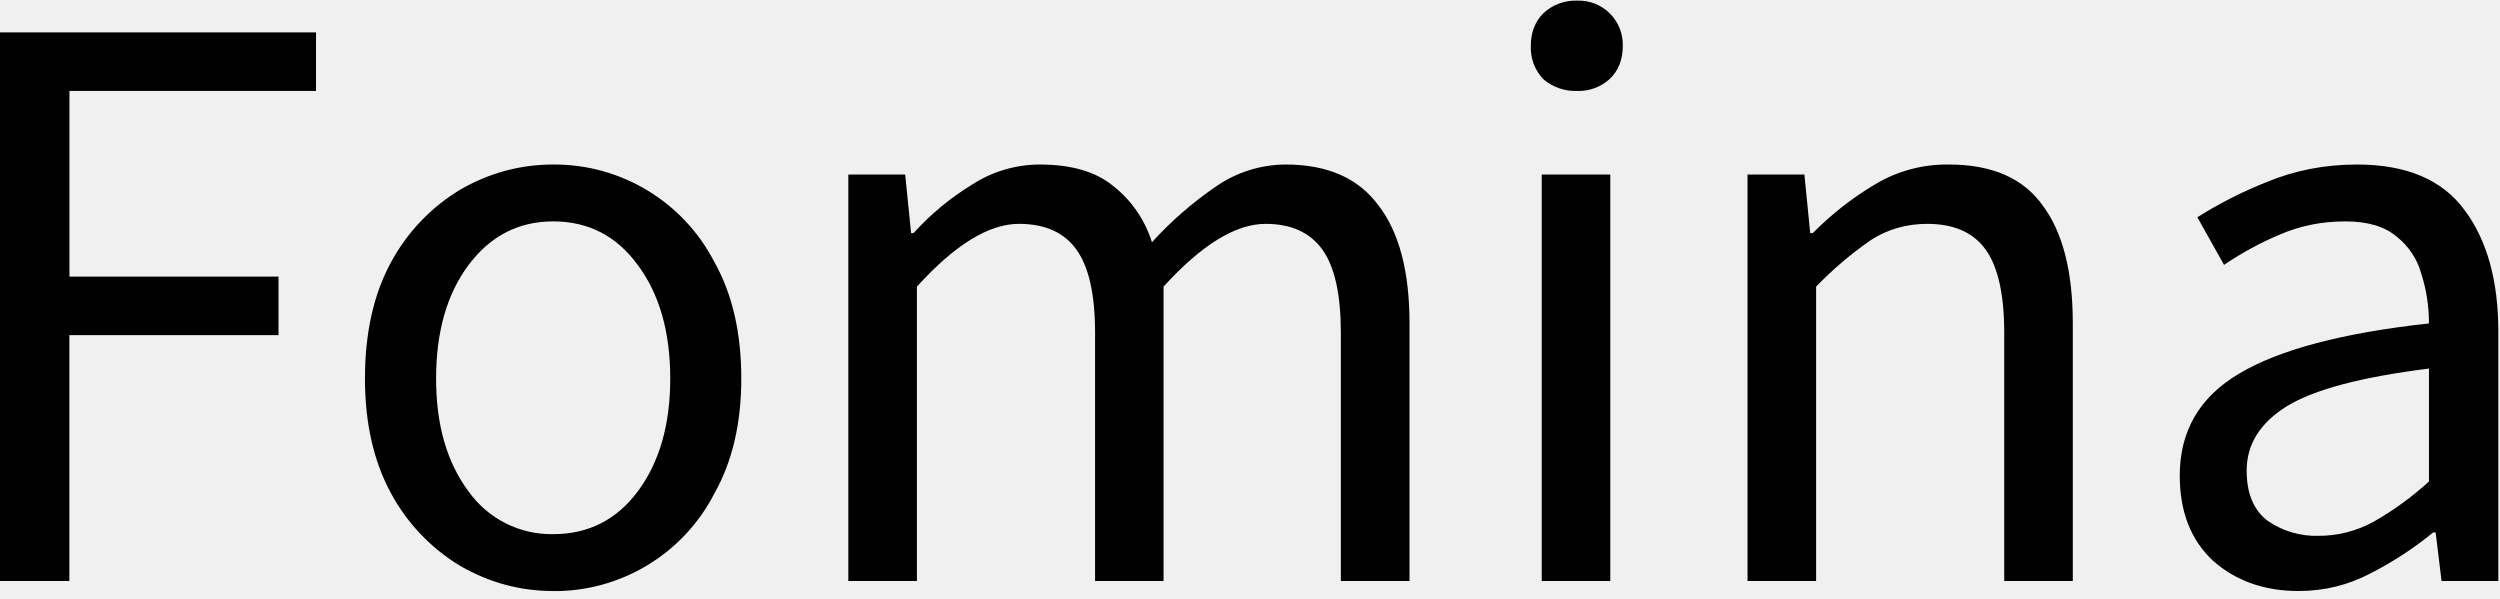
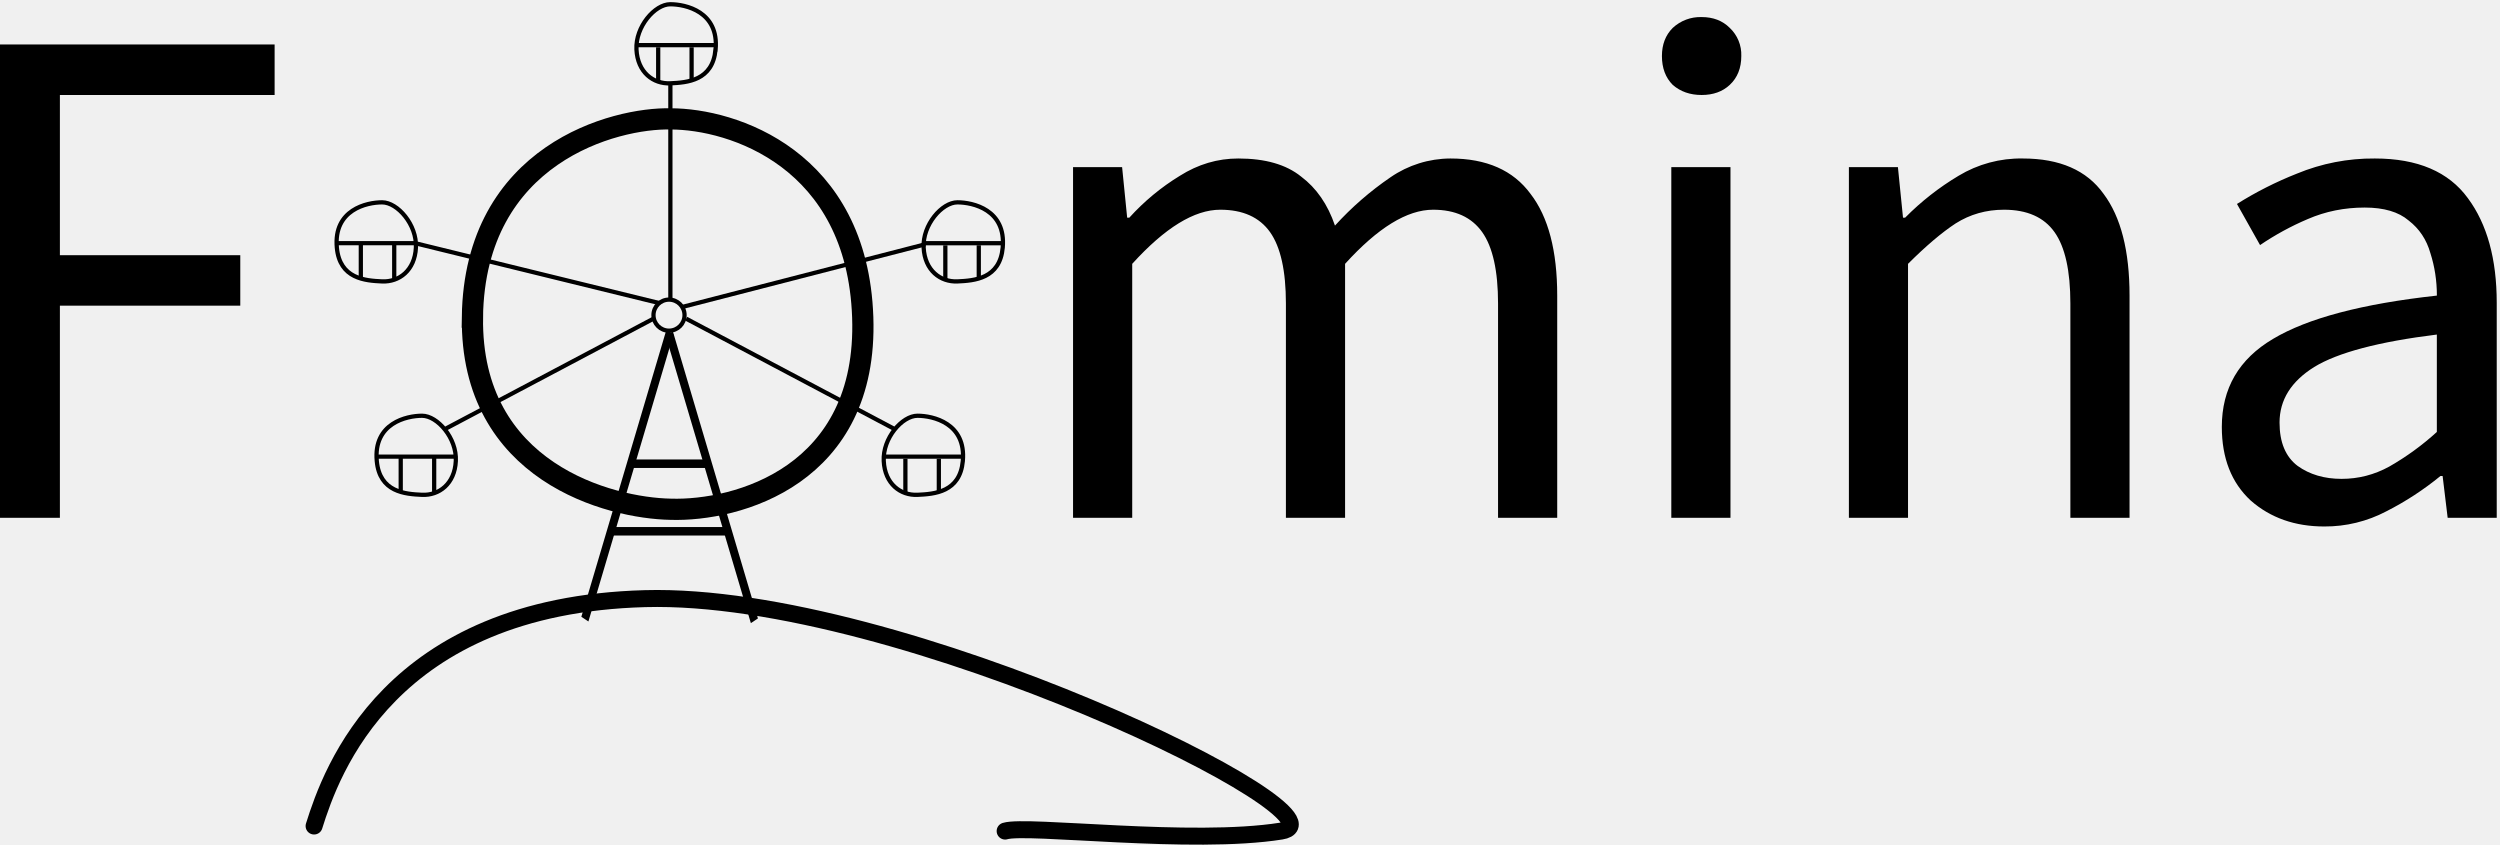
- <svg xmlns="http://www.w3.org/2000/svg" width="284" height="68" fill="none">
-   <path d="M0 66V3.68h35.9v6.65H7.89v21.09h23.75v6.65H7.88V66H0ZM62.84 67.14c-3.74 0-7.25-.95-10.55-2.85a21.58 21.58 0 0 1-7.88-8.27c-1.96-3.6-2.95-7.94-2.95-13.01 0-5.2.99-9.6 2.95-13.2a21.58 21.58 0 0 1 7.88-8.27c3.3-1.9 6.81-2.85 10.55-2.85A20.43 20.43 0 0 1 81.17 29.8c2.03 3.61 3.04 8.02 3.04 13.21 0 5.07-1.01 9.4-3.04 13.02a20.43 20.43 0 0 1-18.33 11.12Zm0-6.46c3.99 0 7.19-1.62 9.6-4.84 2.46-3.3 3.7-7.57 3.7-12.83 0-5.32-1.24-9.63-3.7-12.92-2.41-3.3-5.61-4.94-9.6-4.94-3.93 0-7.13 1.65-9.6 4.94-2.47 3.3-3.7 7.6-3.7 12.92 0 5.26 1.23 9.53 3.7 12.83a11.54 11.54 0 0 0 9.6 4.84ZM96.37 66V19.83h6.46l.67 6.65h.28a30.18 30.18 0 0 1 6.65-5.51 14.17 14.17 0 0 1 7.7-2.28c3.55 0 6.3.8 8.26 2.38a13.08 13.08 0 0 1 4.47 6.45 41.4 41.4 0 0 1 7.31-6.36 13.97 13.97 0 0 1 7.89-2.47c4.75 0 8.26 1.55 10.54 4.65 2.35 3.05 3.52 7.51 3.52 13.4V66h-7.8V37.78c0-4.3-.69-7.44-2.08-9.4-1.4-1.96-3.55-2.95-6.46-2.95-3.42 0-7.28 2.38-11.6 7.13V66h-7.78V37.78c0-4.3-.7-7.44-2.1-9.4-1.38-1.96-3.57-2.95-6.55-2.95-3.42 0-7.28 2.38-11.59 7.13V66h-7.79ZM175.14 66V19.83h7.79V66h-7.8Zm3.99-55.67a5.56 5.56 0 0 1-3.8-1.33 5.14 5.14 0 0 1-1.43-3.8c0-1.52.48-2.75 1.43-3.7a5.34 5.34 0 0 1 3.8-1.43 5.01 5.01 0 0 1 5.22 5.13c0 1.58-.5 2.85-1.52 3.8a5.21 5.21 0 0 1-3.7 1.33ZM198.52 66V19.83h6.46l.66 6.65h.29a35.35 35.35 0 0 1 7.03-5.51 15.8 15.8 0 0 1 8.45-2.28c4.88 0 8.43 1.55 10.64 4.65 2.28 3.05 3.42 7.51 3.42 13.4V66h-7.79V37.78c0-4.3-.7-7.44-2.09-9.4-1.4-1.96-3.6-2.95-6.65-2.95-2.34 0-4.46.6-6.36 1.81a41.26 41.26 0 0 0-6.27 5.32V66h-7.8ZM261.11 67.14c-3.86 0-7.1-1.14-9.69-3.42-2.53-2.34-3.8-5.57-3.8-9.69 0-5.07 2.25-8.93 6.75-11.59 4.56-2.72 11.74-4.62 21.56-5.7 0-1.96-.29-3.83-.86-5.6a8.04 8.04 0 0 0-2.84-4.28c-1.34-1.14-3.27-1.71-5.8-1.71-2.66 0-5.16.5-7.5 1.52a36.55 36.55 0 0 0-6.28 3.42l-3.03-5.41a47.88 47.88 0 0 1 7.88-4c3.17-1.32 6.59-1.99 10.26-1.99 5.64 0 9.72 1.74 12.25 5.22 2.54 3.43 3.8 8.02 3.8 13.78V66h-6.45l-.67-5.51h-.29a39.5 39.5 0 0 1-7.12 4.65c-2.53 1.33-5.26 2-8.17 2Zm2.28-6.27c2.22 0 4.3-.54 6.27-1.61a35.23 35.23 0 0 0 6.27-4.56V41.87c-7.66.95-13.05 2.38-16.15 4.28-3.04 1.9-4.56 4.33-4.56 7.31 0 2.6.8 4.5 2.38 5.7a9.65 9.65 0 0 0 5.79 1.71Z" fill="#000" />
+ <svg xmlns="http://www.w3.org/2000/svg" width="589" height="199" fill="none">
+   <g clip-path="url(#a)">
+     <path d="M0 122V10.48h64.7v11.9H14.11v37.74h42.5v11.9h-42.5V122H0ZM252.81 122V39.38h11.56l1.19 11.9h.51a54.01 54.01 0 0 1 11.9-9.86c4.3-2.72 8.9-4.08 13.77-4.08 6.35 0 11.28 1.42 14.79 4.25 3.63 2.72 6.29 6.57 7.99 11.56a74.09 74.09 0 0 1 13.09-11.39 25 25 0 0 1 14.11-4.42c8.5 0 14.79 2.78 18.87 8.33 4.2 5.44 6.29 13.43 6.29 23.97V122h-13.94V71.51c0-7.7-1.25-13.32-3.74-16.83-2.5-3.51-6.35-5.27-11.56-5.27-6.12 0-13.03 4.25-20.74 12.75V122h-13.94V71.51c0-7.7-1.25-13.32-3.74-16.83-2.5-3.51-6.4-5.27-11.73-5.27-6.12 0-13.03 4.25-20.74 12.75V122h-13.94ZM393.76 122V39.38h13.94V122h-13.94Zm7.14-99.62c-2.72 0-4.99-.8-6.8-2.38-1.7-1.7-2.55-3.97-2.55-6.8 0-2.72.85-4.93 2.55-6.63a9.56 9.56 0 0 1 6.8-2.55c2.72 0 4.93.85 6.63 2.55a8.67 8.67 0 0 1 2.72 6.63c0 2.83-.9 5.1-2.72 6.8-1.7 1.59-3.91 2.38-6.63 2.38ZM435.6 122V39.38h11.55l1.2 11.9h.5a63.3 63.3 0 0 1 12.58-9.86 28.28 28.28 0 0 1 15.13-4.08c8.73 0 15.08 2.78 19.04 8.33 4.08 5.44 6.12 13.43 6.12 23.97V122h-13.94V71.51c0-7.7-1.24-13.32-3.74-16.83-2.49-3.51-6.46-5.27-11.9-5.27-4.19 0-7.99 1.08-11.39 3.23-3.28 2.15-7.02 5.33-11.22 9.52V122H435.6ZM547.6 124.04c-6.91 0-12.7-2.04-17.34-6.12-4.53-4.2-6.8-9.97-6.8-17.34 0-9.07 4.02-15.98 12.07-20.74 8.16-4.87 21.02-8.27 38.6-10.2 0-3.51-.52-6.86-1.54-10.03-.9-3.17-2.6-5.72-5.1-7.65-2.38-2.04-5.84-3.06-10.37-3.06-4.76 0-9.24.9-13.43 2.72a65.53 65.53 0 0 0-11.22 6.12l-5.44-9.69a85.75 85.75 0 0 1 14.11-7.14 46.93 46.93 0 0 1 18.36-3.57c10.09 0 17.4 3.12 21.93 9.35 4.54 6.12 6.8 14.34 6.8 24.65V122h-11.56l-1.19-9.86h-.5a70.6 70.6 0 0 1-12.76 8.33 30.99 30.99 0 0 1-14.62 3.57Zm4.08-11.22c3.97 0 7.7-.96 11.22-2.89a63.05 63.05 0 0 0 11.22-8.16V78.82c-13.71 1.7-23.35 4.25-28.9 7.65-5.44 3.4-8.16 7.76-8.16 13.09 0 4.65 1.42 8.05 4.25 10.2 2.84 2.04 6.3 3.06 10.37 3.06Z" fill="#000" />
+     <path d="M111.3 74.72c.55-38.56 33.64-47.02 46.71-46.71 14.54 0 43.94 9.34 45.25 46.71 1.31 37.38-29.62 45.75-45.25 45.26-14.27-.26-47.22-8.66-46.7-45.26Z" stroke="#000" stroke-width="5" />
+     <path transform="matrix(.28415 -.95878 .83301 .55325 138.63 146.42)" stroke="#000" stroke-width="2" d="M0-1h70.56" />
+     <path transform="matrix(.28415 .95878 .83301 -.55325 158.52 78.05)" stroke="#000" stroke-width="2" d="M0-1h70.56" />
+     <circle cx="157.62" cy="74.25" r="3.66" stroke="#000" />
+     <path stroke="#000" stroke-width="2" d="M148.39 109.25h18.45M144.41 125.17h27.14" />
+     <path d="M88.77 108.62c-.83-8.94 7.05-10.67 10.67-10.67 3.61 0 8.22 5.28 7.95 10.67-.26 5.4-3.97 8.14-7.95 7.96-3.98-.18-10-.6-10.67-7.96ZM102.29 108.08v7.96M94.41 116.04v-7.96M88.77 107.58h18.44M104.75 101.13l49.2-26.05M79.36 58.34c-.82-8.94 7.05-10.67 10.67-10.67s8.23 5.27 7.96 10.67c-.27 5.4-3.98 8.14-7.96 7.96-3.98-.18-10-.6-10.67-7.96ZM92.88 57.79v7.96M85.01 65.75v-7.96M79.36 57.29h18.45M97.87 57.31l57.52 14.11M168.6 11.67C169.4 2.73 161.53 1 157.91 1s-8.22 5.28-7.96 10.67c.27 5.4 3.98 8.14 7.96 7.96 3.98-.18 10-.6 10.67-7.96Z" stroke="#000" />
+     <path transform="matrix(0 1 1 0 155.57 11.13)" stroke="#000" d="M0-.5h7.96" />
+     <path transform="matrix(0 -1 -1 0 162.44 19.09)" stroke="#000" d="M0-.5h7.96" />
+     <path stroke="#000" d="M168.6 10.63h-18.46M157.94 19.81v50.65M236.24 58.34c.82-8.94-7.05-10.67-10.67-10.67s-8.23 5.27-7.96 10.67c.27 5.4 3.98 8.14 7.96 7.96 3.98-.18 10-.6 10.67-7.96Z" />
+     <path transform="matrix(0 1 1 0 223.22 57.8)" stroke="#000" d="M0-.5h7.96" />
+     <path transform="matrix(0 -1 -1 0 230.1 65.75)" stroke="#000" d="M0-.5h7.96" />
+     <path stroke="#000" d="M236.24 57.3H217.8M217.97 57.56l-57.51 14.83M226.84 108.62c.81-8.94-7.06-10.67-10.68-10.67-3.61 0-8.22 5.28-7.95 10.67.26 5.4 3.97 8.14 7.95 7.96 3.98-.18 10-.6 10.68-7.96Z" />
+     <path transform="matrix(0 1 1 0 213.81 108.08)" stroke="#000" d="M0-.5h7.96" />
+     <path transform="matrix(0 -1 -1 0 220.69 116.04)" stroke="#000" d="M0-.5h7.96" />
+     <path stroke="#000" d="M226.84 107.58h-18.45M210.85 101.13l-49.2-26.05" />
+     <path d="M74 194.61c4.02-12.85 17.71-51.92 77.97-53.57 60.26-1.66 168.6 51.76 149.89 54.76-21.02 3.37-59.92-1.59-65.05 0" stroke="#000" stroke-width="4" stroke-miterlimit="1.41" stroke-linecap="round" stroke-linejoin="round" />
+   </g>
+   <defs>
+     <clipPath id="a">
+       <path fill="#fff" d="M0 0h589v199H0z" />
+     </clipPath>
+   </defs>
</svg>
